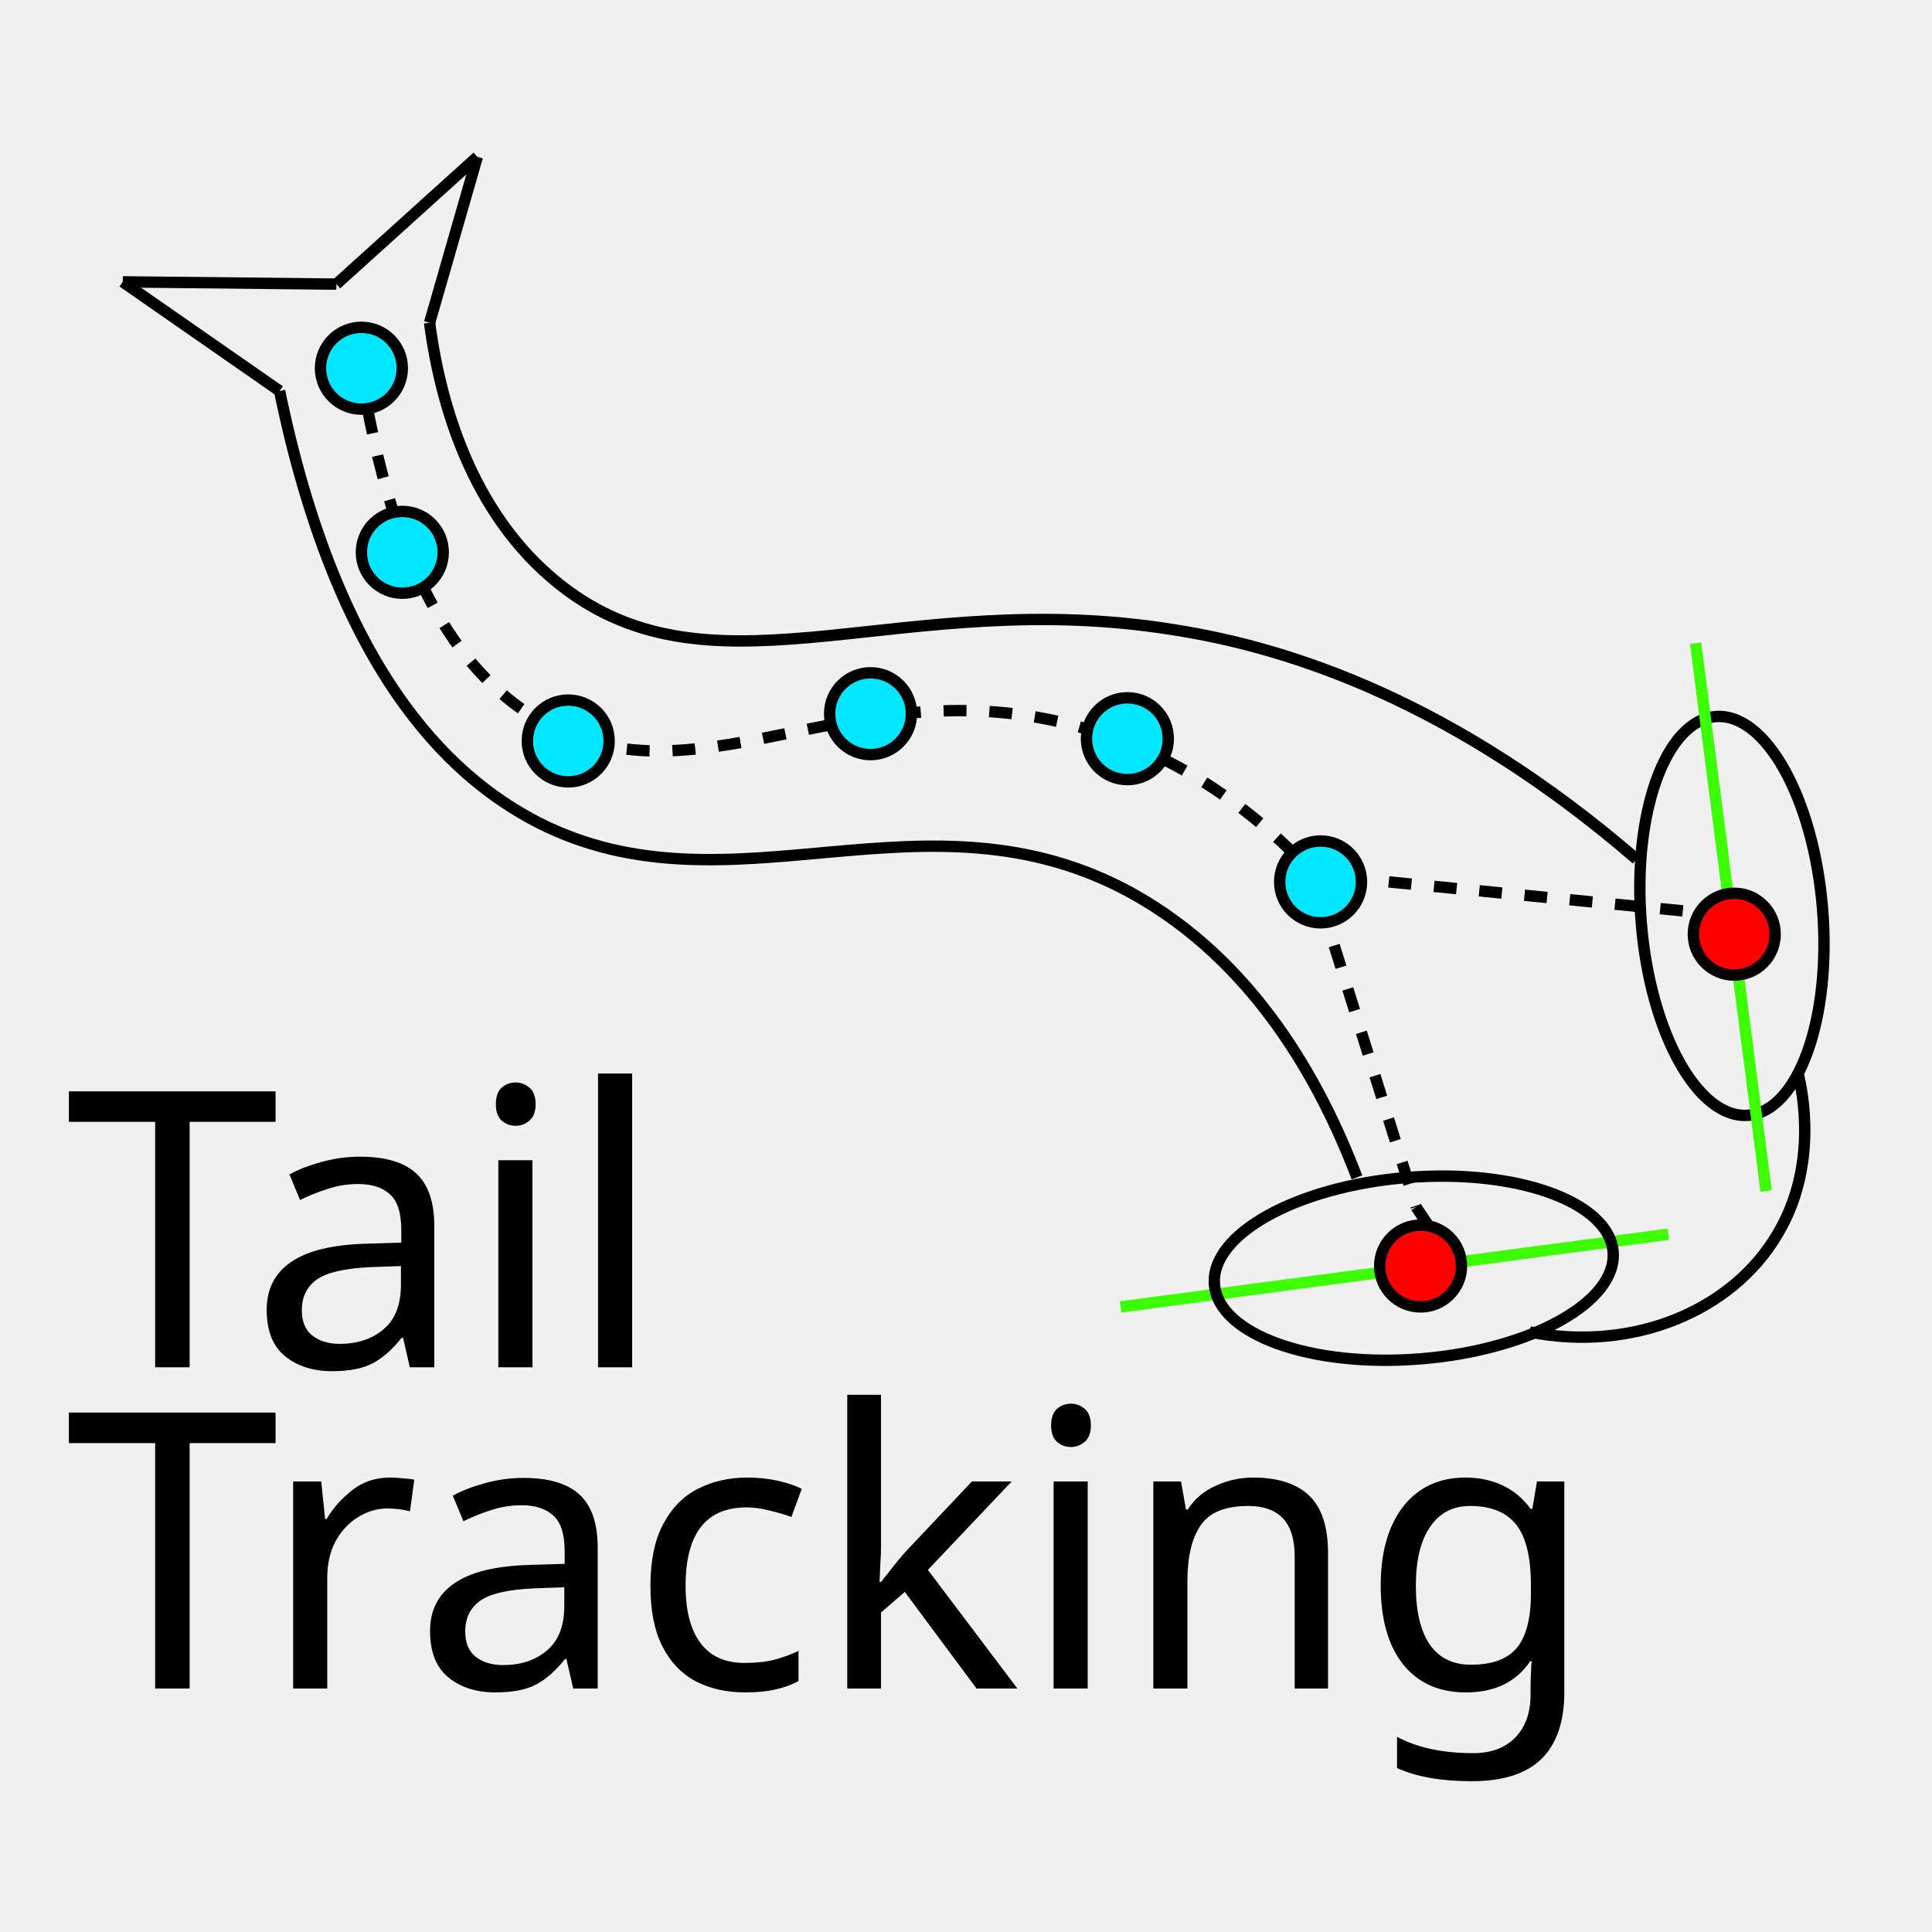
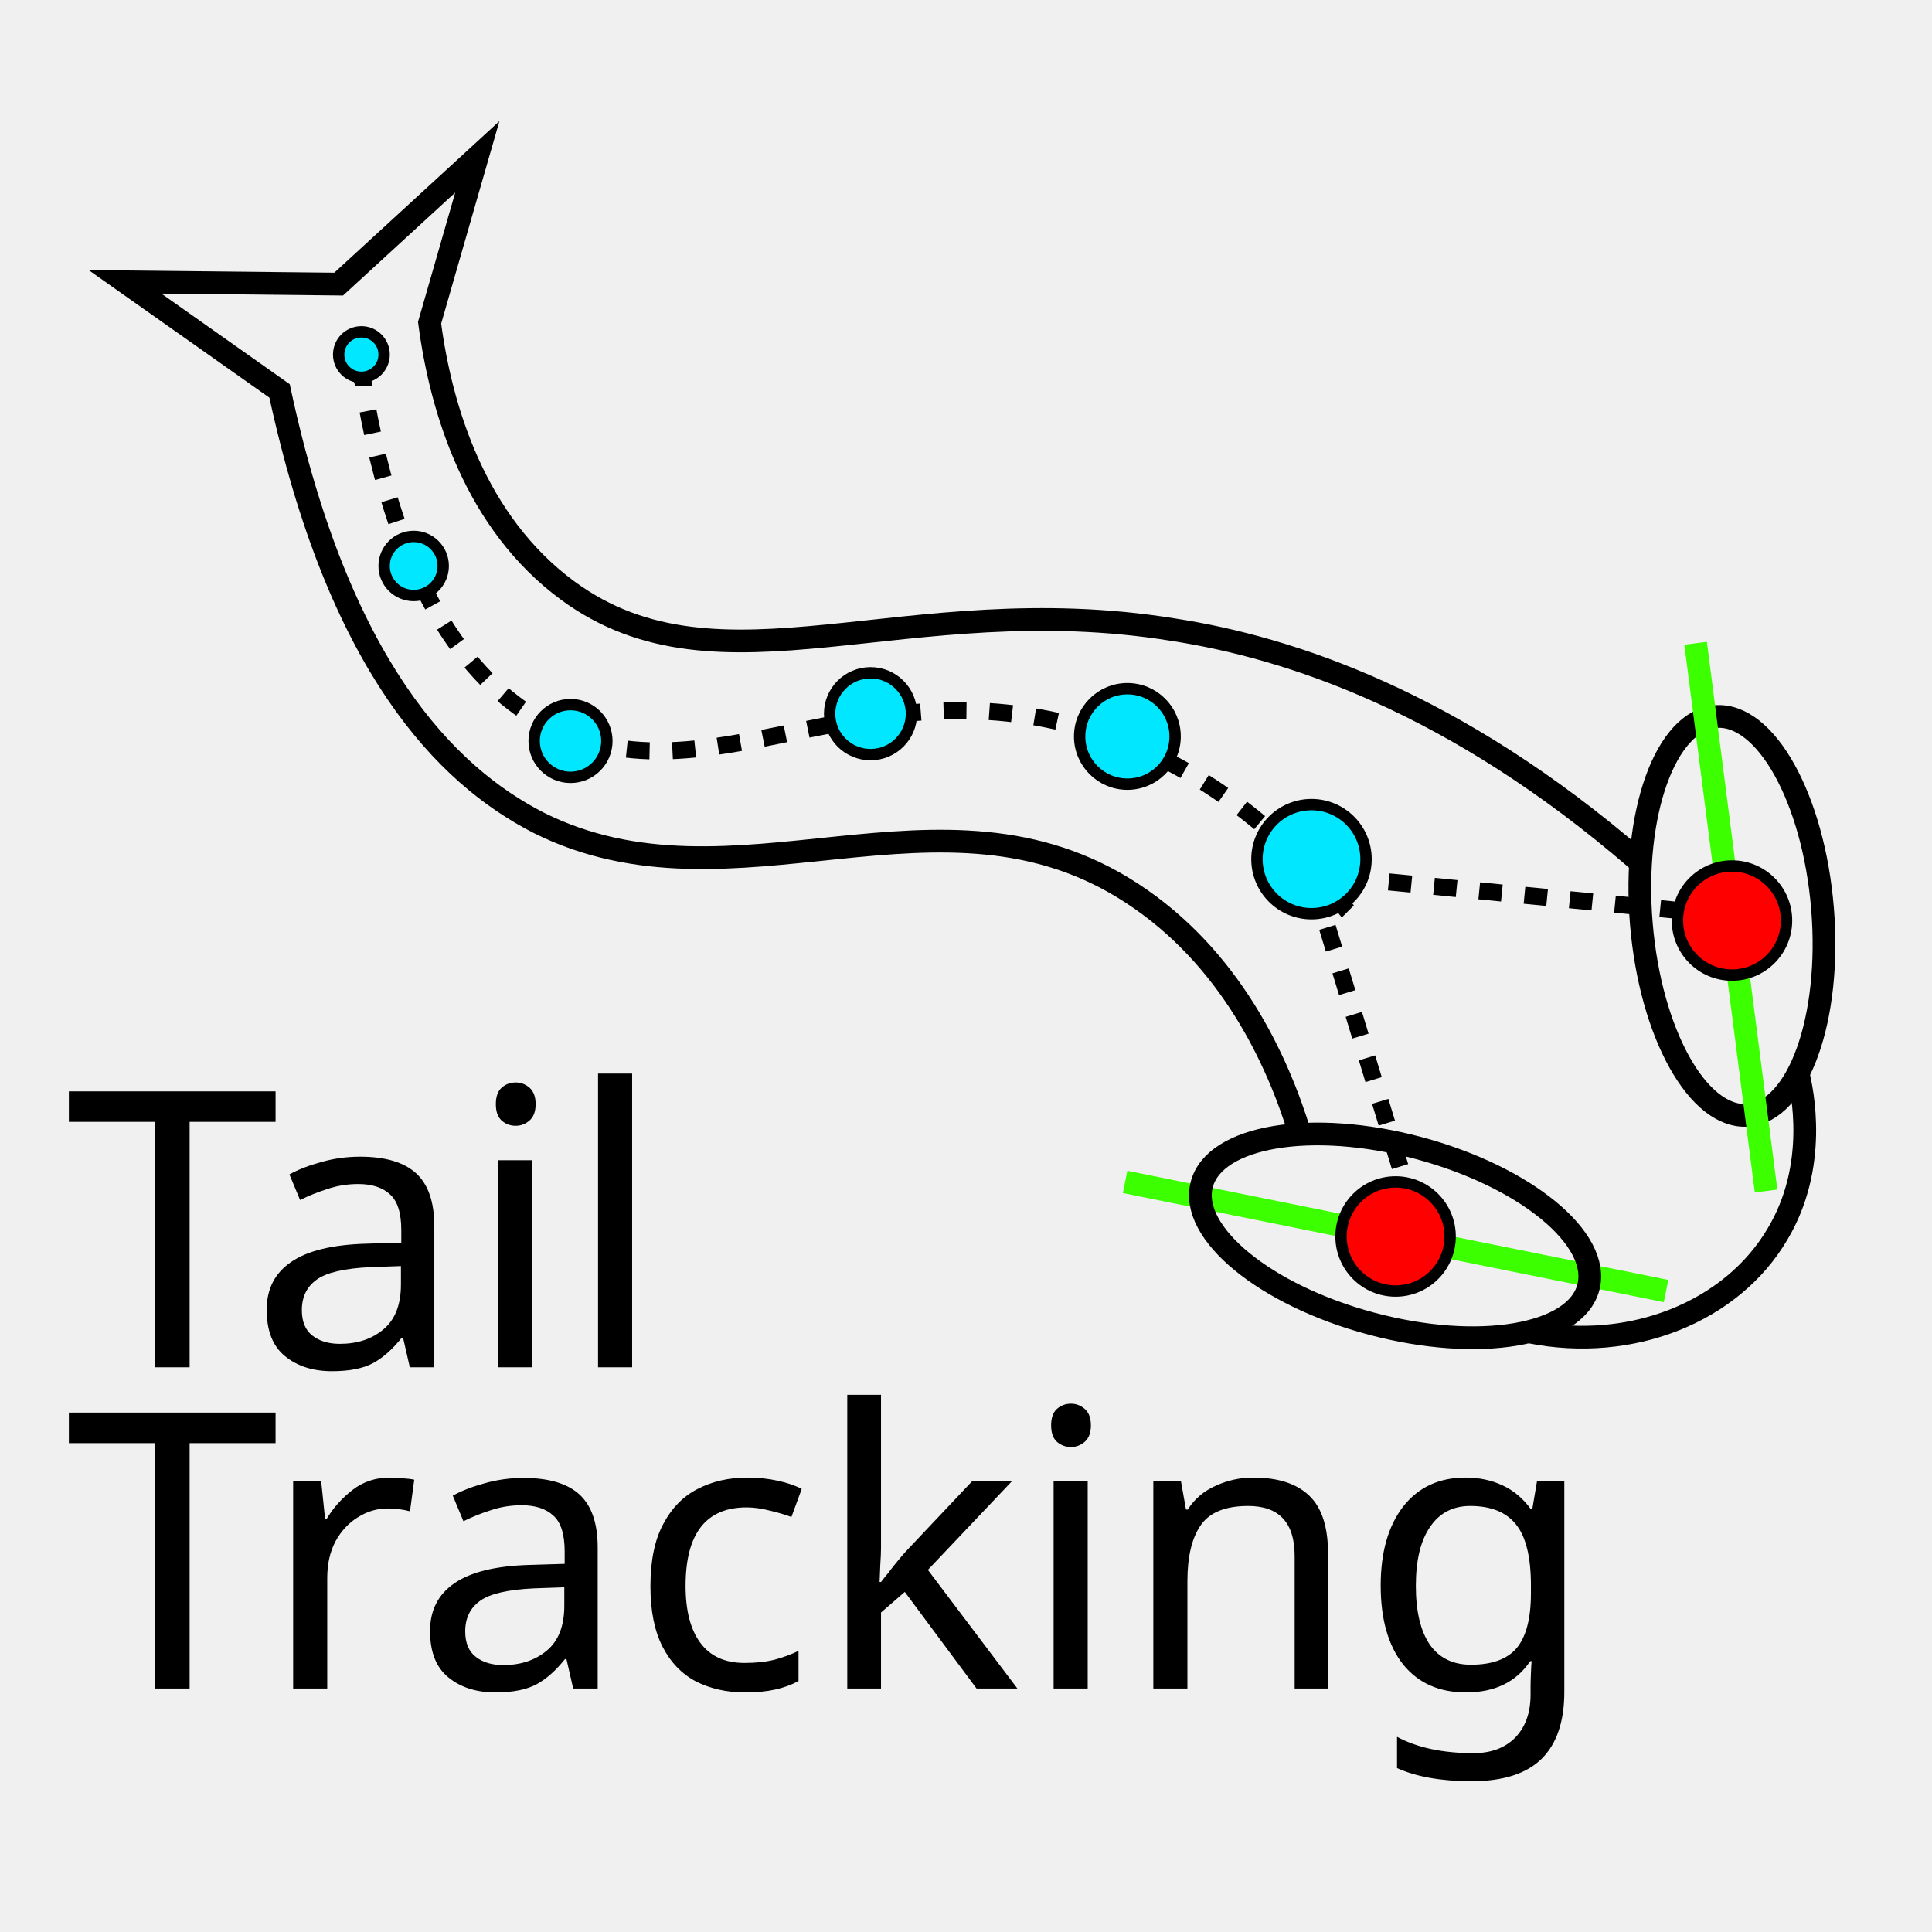
<svg xmlns="http://www.w3.org/2000/svg" version="1.1" id="Layer_1" x="0px" y="0px" viewBox="0 0 85 85" style="enable-background:new 0 0 85 85;" xml:space="preserve">
  <style type="text/css">
	.st0{fill:none;stroke:#000000;stroke-width:0.5;stroke-miterlimit:10;}
	.st1{font-family:'CourierNewPS-BoldMT';}
	.st2{font-size:17px;}
- 	.st3{fill:#FFFFFF;stroke:#3CFF00;stroke-width:0.5;stroke-miterlimit:10;}
+ 	.st3{fill:#FFFFFF;stroke:#3CFF00;stroke-miterlimit:10;}
	.st4{fill:#FF0000;stroke:#000000;stroke-width:0.5;stroke-miterlimit:10;}
- 	.st5{fill:none;stroke:#000000;stroke-width:0.5;stroke-miterlimit:10;stroke-dasharray:1.006,1.006;}
- 	.st6{fill:none;stroke:#000000;stroke-width:0.5;stroke-miterlimit:10;stroke-dasharray:1;}
- 	.st7{fill:#00E7FF;stroke:#000000;stroke-width:0.5;stroke-miterlimit:10;}
- 	.st8{fill:none;stroke:#3CFF00;stroke-width:0.5;stroke-miterlimit:10;}
+ 	.st5{fill:none;stroke:#000000;stroke-width:0.75;stroke-miterlimit:10;}
+ 	.st6{fill:none;stroke:#000000;stroke-width:0.75;stroke-miterlimit:10;stroke-dasharray:1.006,1.006;}
+ 	.st7{fill:none;stroke:#000000;stroke-width:0.75;stroke-miterlimit:10;stroke-dasharray:1;}
+ 	.st8{fill:#00E7FF;stroke:#000000;stroke-width:0.5;stroke-miterlimit:10;}
+ 	.st9{fill:none;stroke:#000000;stroke-miterlimit:10;}
+ 	.st10{fill:none;stroke:#3CFF00;stroke-miterlimit:10;}
</style>
  <path class="st0" d="M53.7,81.2" />
  <text transform="matrix(1 0 0 1 2.8584 60.1547)" class="st1 st2">Tail</text>
  <text transform="matrix(1 0 0 1 2.8583 74.2875)" class="st1 st2">Tracking</text>
-   <line class="st3" x1="73.4" y1="54.3" x2="49.3" y2="57.5" />
-   <circle class="st4" cx="62.5" cy="55.7" r="1.8" />
+   <line class="st3" x1="73.3" y1="56.8" x2="49.5" y2="52" />
+   <circle class="st4" cx="61.4" cy="54.4" r="2.4" />
  <g>
    <g>
-       <path class="st0" d="M59.3,40.1c-0.1-0.1-0.2-0.3-0.3-0.4" />
-       <path class="st5" d="M58.3,39c-2.3-2.6-5.7-5.5-10.4-6.9c-9.9-3-16.7,3.3-23.6-0.1c-3-1.5-6.5-5-8.2-14.4" />
-       <path class="st0" d="M16,17c0-0.2-0.1-0.3-0.1-0.5" />
+       <path class="st5" d="M59.3,40.1c-0.1-0.1-0.2-0.3-0.3-0.4" />
+       <path class="st6" d="M58.3,39c-2.3-2.6-5.7-5.5-10.4-6.9c-9.9-3-16.7,3.3-23.6-0.1c-3-1.5-6.5-5-8.2-14.4" />
+       <path class="st5" d="M16,17c0-0.2-0.1-0.3-0.1-0.5" />
    </g>
  </g>
-   <line class="st6" x1="58.7" y1="41.6" x2="62.3" y2="53.1" />
-   <line class="st6" x1="61.1" y1="38.8" x2="74.3" y2="40.1" />
-   <line class="st0" x1="62.3" y1="53.1" x2="62.9" y2="54" />
-   <circle class="st7" cx="58.1" cy="38.8" r="1.8" />
-   <circle class="st7" cx="49.6" cy="32.5" r="1.8" />
-   <circle class="st7" cx="38.3" cy="31.4" r="1.8" />
-   <circle class="st7" cx="25" cy="32.6" r="1.8" />
-   <circle class="st7" cx="17.7" cy="24.3" r="1.8" />
-   <circle class="st7" cx="15.9" cy="16.2" r="1.8" />
-   <path class="st0" d="M12.3,17.2c2.5,12.1,7.3,16.9,11.4,19c8.5,4.3,17-1.9,26.1,3.1c5.4,3,8.3,8.3,9.9,12.5" />
-   <line class="st0" x1="12.3" y1="17.2" x2="5.4" y2="12.4" />
-   <path class="st0" d="M18.9,14.2C19.4,18,20.9,23,25,26c6.7,4.9,14.8-0.2,26.6,1.7C56.8,28.5,64,30.9,72,37.8" />
-   <line class="st0" x1="18.9" y1="14.2" x2="21" y2="6.9" />
-   <line class="st0" x1="5.4" y1="12.4" x2="14.8" y2="12.5" />
-   <line class="st0" x1="21" y1="6.9" x2="14.8" y2="12.5" />
-   <ellipse transform="matrix(0.9966 -8.181854e-02 8.181854e-02 0.9966 -4.3535 5.2738)" class="st0" cx="62.2" cy="55.8" rx="8.8" ry="4" />
-   <path class="st0" d="M79.1,47.2c0.2,0.8,0.9,4.1-0.9,7.1c-2,3.4-6.4,5.2-10.9,4.3" />
-   <ellipse transform="matrix(0.9966 -8.181854e-02 8.181854e-02 0.9966 -3.0411 6.3685)" class="st0" cx="76.2" cy="40.3" rx="4" ry="8.8" />
-   <line class="st8" x1="74.6" y1="28.3" x2="77.7" y2="52.4" />
-   <circle class="st4" cx="76.3" cy="41.1" r="1.8" />
+   <line class="st7" x1="61.1" y1="38.8" x2="74.3" y2="40.1" />
+   <circle class="st8" cx="57.7" cy="37.8" r="2.4" />
+   <circle class="st8" cx="49.6" cy="32.4" r="2.1" />
+   <circle class="st8" cx="38.3" cy="31.4" r="1.8" />
+   <circle class="st8" cx="25.1" cy="32.6" r="1.6" />
+   <circle class="st8" cx="18.2" cy="24.9" r="1.3" />
+   <circle class="st8" cx="15.9" cy="15.6" r="1" />
+   <path class="st9" d="M57.2,49.9c-1-3.3-3.1-7.8-7.4-10.6c-8.4-5.5-17.5,1.2-26.1-3.1c-4.1-2.1-8.8-6.9-11.4-19l-6.8-4.8l9.4,0.1  L21,6.9l-2.1,7.3C19.4,18,20.9,23,25,26c6.7,4.9,14.8-0.2,26.6,1.7C56.8,28.5,64,30.9,72,37.8" />
+   <ellipse transform="matrix(0.2579 -0.9662 0.9662 0.2579 -7.0188 99.6676)" class="st9" cx="61.4" cy="54.4" rx="4" ry="8.8" />
+   <path class="st9" d="M79.1,47.2c0.2,0.8,0.9,4.1-0.9,7.1c-2,3.4-6.4,5.2-10.9,4.3" />
+   <ellipse transform="matrix(0.9966 -8.181854e-02 8.181854e-02 0.9966 -3.0411 6.3685)" class="st9" cx="76.2" cy="40.3" rx="4" ry="8.8" />
+   <line class="st10" x1="74.6" y1="28.3" x2="77.7" y2="52.4" />
+   <circle class="st4" cx="76.2" cy="40.5" r="2.4" />
+   <line class="st7" x1="58.4" y1="40.8" x2="61.8" y2="52" />
</svg>
